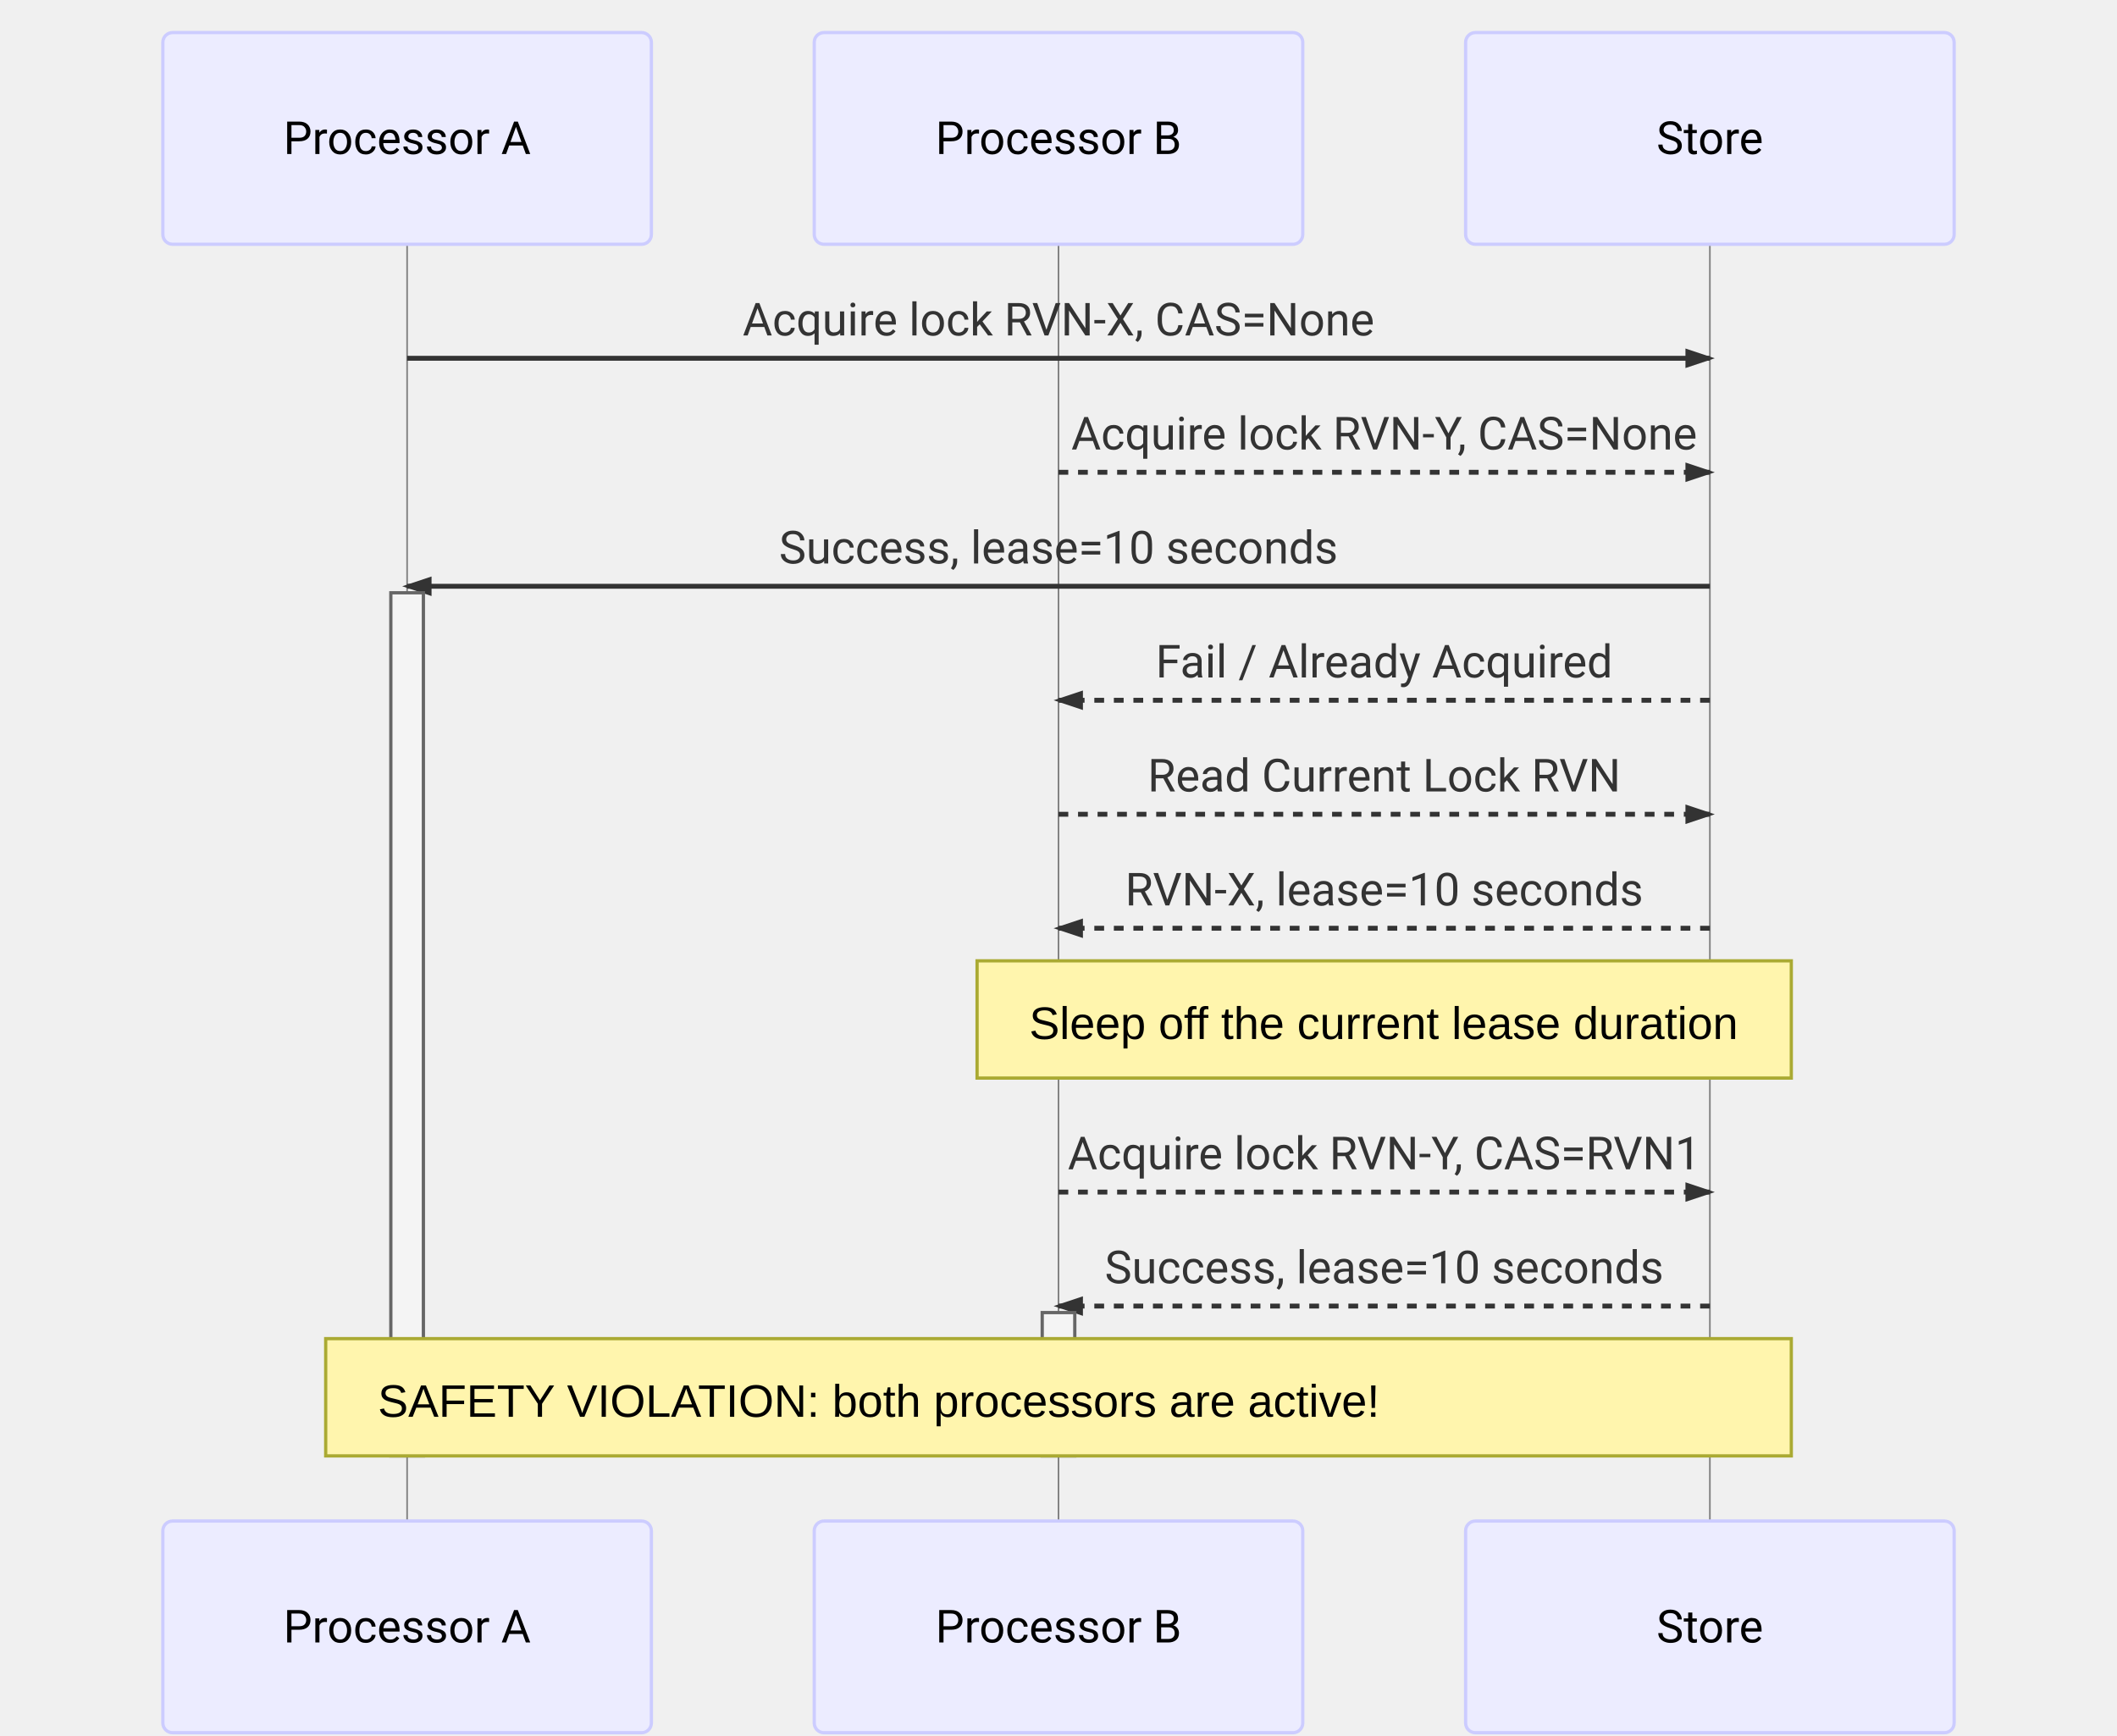
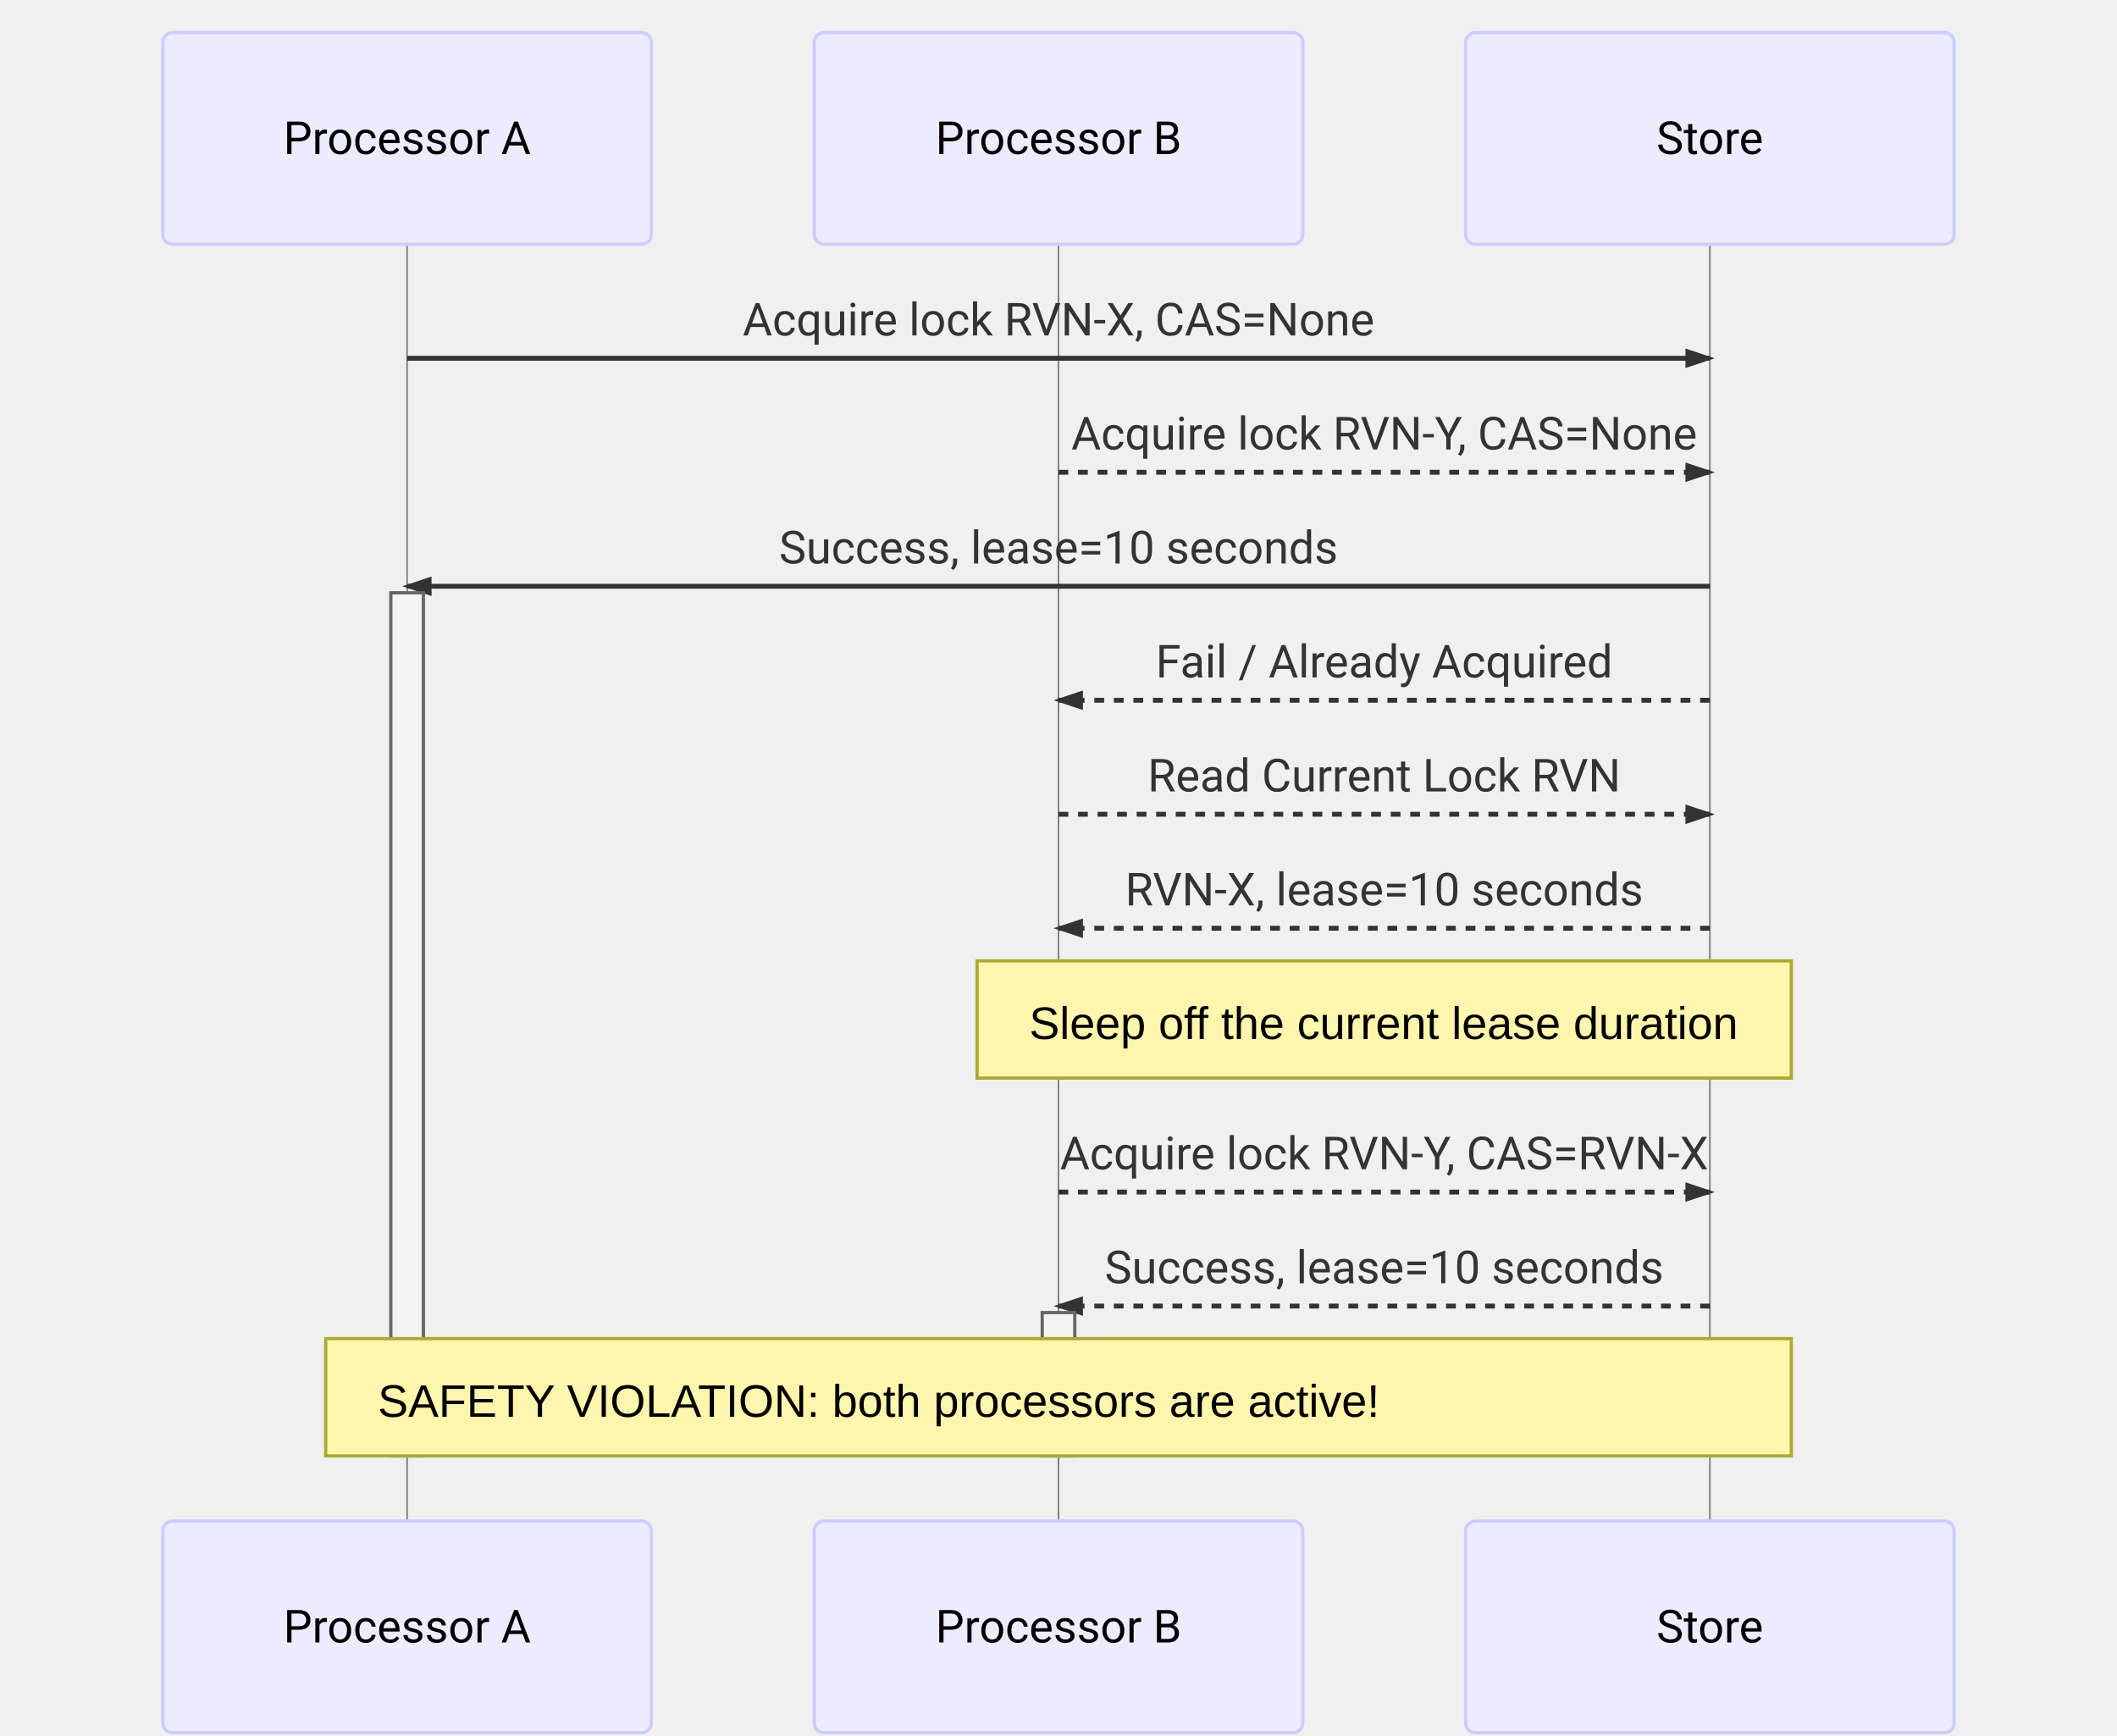
<svg xmlns="http://www.w3.org/2000/svg" id="mermaid-1528075316131" width="100%" height="100%" style="max-width:650px;" viewBox="-50 -10 650 533">
  <style>


#mermaid-1528075316131 .label {
  font-family: 'trebuchet ms', verdana, arial;
  color: #333; }

#mermaid-1528075316131 .node rect,
#mermaid-1528075316131 .node circle,
#mermaid-1528075316131 .node ellipse,
#mermaid-1528075316131 .node polygon {
  fill: #ECECFF;
  stroke: #9370DB;
  stroke-width: 1px; }

#mermaid-1528075316131 .node.clickable {
  cursor: pointer; }

#mermaid-1528075316131 .arrowheadPath {
  fill: #333333; }

#mermaid-1528075316131 .edgePath .path {
  stroke: #333333;
  stroke-width: 1.5px; }

#mermaid-1528075316131 .edgeLabel {
  background-color: #e8e8e8; }

#mermaid-1528075316131 .cluster rect {
  fill: #ffffde !important;
  stroke: #aaaa33 !important;
  stroke-width: 1px !important; }

#mermaid-1528075316131 .cluster text {
  fill: #333; }

#mermaid-1528075316131 div.mermaidTooltip {
  position: absolute;
  text-align: center;
  max-width: 200px;
  padding: 2px;
  font-family: 'trebuchet ms', verdana, arial;
  font-size: 12px;
  background: #ffffde;
  border: 1px solid #aaaa33;
  border-radius: 2px;
  pointer-events: none;
  z-index: 100; }

#mermaid-1528075316131 .actor {
  stroke: #CCCCFF;
  fill: #ECECFF; }

#mermaid-1528075316131 text.actor {
  fill: black;
  stroke: none; }

#mermaid-1528075316131 .actor-line {
  stroke: grey; }

#mermaid-1528075316131 .messageLine0 {
  stroke-width: 1.5;
  stroke-dasharray: '2 2';
  marker-end: 'url(#arrowhead)';
  stroke: #333; }

#mermaid-1528075316131 .messageLine1 {
  stroke-width: 1.5;
  stroke-dasharray: '2 2';
  stroke: #333; }

#mermaid-1528075316131 #arrowhead {
  fill: #333; }

#mermaid-1528075316131 #crosshead path {
  fill: #333 !important;
  stroke: #333 !important; }

#mermaid-1528075316131 .messageText {
  fill: #333;
  stroke: none; }

#mermaid-1528075316131 .labelBox {
  stroke: #CCCCFF;
  fill: #ECECFF; }

#mermaid-1528075316131 .labelText {
  fill: black;
  stroke: none; }

#mermaid-1528075316131 .loopText {
  fill: black;
  stroke: none; }

#mermaid-1528075316131 .loopLine {
  stroke-width: 2;
  stroke-dasharray: '2 2';
  marker-end: 'url(#arrowhead)';
  stroke: #CCCCFF; }

#mermaid-1528075316131 .note {
  stroke: #aaaa33;
  fill: #fff5ad; }

#mermaid-1528075316131 .noteText {
  fill: black;
  stroke: none;
  font-family: 'trebuchet ms', verdana, arial;
  font-size: 14px; }


#mermaid-1528075316131 .section {
  stroke: none;
  opacity: 0.2; }

#mermaid-1528075316131 .section0 {
  fill: rgba(102, 102, 255, 0.49); }

#mermaid-1528075316131 .section2 {
  fill: #fff400; }

#mermaid-1528075316131 .section1,
#mermaid-1528075316131 .section3 {
  fill: white;
  opacity: 0.2; }

#mermaid-1528075316131 .sectionTitle0 {
  fill: #333; }

#mermaid-1528075316131 .sectionTitle1 {
  fill: #333; }

#mermaid-1528075316131 .sectionTitle2 {
  fill: #333; }

#mermaid-1528075316131 .sectionTitle3 {
  fill: #333; }

#mermaid-1528075316131 .sectionTitle {
  text-anchor: start;
  font-size: 11px;
  text-height: 14px; }


#mermaid-1528075316131 .grid .tick {
  stroke: lightgrey;
  opacity: 0.3;
  shape-rendering: crispEdges; }

#mermaid-1528075316131 .grid path {
  stroke-width: 0; }


#mermaid-1528075316131 .today {
  fill: none;
  stroke: red;
  stroke-width: 2px; }



#mermaid-1528075316131 .task {
  stroke-width: 2; }

#mermaid-1528075316131 .taskText {
  text-anchor: middle;
  font-size: 11px; }

#mermaid-1528075316131 .taskTextOutsideRight {
  fill: black;
  text-anchor: start;
  font-size: 11px; }

#mermaid-1528075316131 .taskTextOutsideLeft {
  fill: black;
  text-anchor: end;
  font-size: 11px; }


#mermaid-1528075316131 .taskText0,
#mermaid-1528075316131 .taskText1,
#mermaid-1528075316131 .taskText2,
#mermaid-1528075316131 .taskText3 {
  fill: white; }

#mermaid-1528075316131 .task0,
#mermaid-1528075316131 .task1,
#mermaid-1528075316131 .task2,
#mermaid-1528075316131 .task3 {
  fill: #8a90dd;
  stroke: #534fbc; }

#mermaid-1528075316131 .taskTextOutside0,
#mermaid-1528075316131 .taskTextOutside2 {
  fill: black; }

#mermaid-1528075316131 .taskTextOutside1,
#mermaid-1528075316131 .taskTextOutside3 {
  fill: black; }


#mermaid-1528075316131 .active0,
#mermaid-1528075316131 .active1,
#mermaid-1528075316131 .active2,
#mermaid-1528075316131 .active3 {
  fill: #bfc7ff;
  stroke: #534fbc; }

#mermaid-1528075316131 .activeText0,
#mermaid-1528075316131 .activeText1,
#mermaid-1528075316131 .activeText2,
#mermaid-1528075316131 .activeText3 {
  fill: black !important; }


#mermaid-1528075316131 .done0,
#mermaid-1528075316131 .done1,
#mermaid-1528075316131 .done2,
#mermaid-1528075316131 .done3 {
  stroke: grey;
  fill: lightgrey;
  stroke-width: 2; }

#mermaid-1528075316131 .doneText0,
#mermaid-1528075316131 .doneText1,
#mermaid-1528075316131 .doneText2,
#mermaid-1528075316131 .doneText3 {
  fill: black !important; }


#mermaid-1528075316131 .crit0,
#mermaid-1528075316131 .crit1,
#mermaid-1528075316131 .crit2,
#mermaid-1528075316131 .crit3 {
  stroke: #ff8888;
  fill: red;
  stroke-width: 2; }

#mermaid-1528075316131 .activeCrit0,
#mermaid-1528075316131 .activeCrit1,
#mermaid-1528075316131 .activeCrit2,
#mermaid-1528075316131 .activeCrit3 {
  stroke: #ff8888;
  fill: #bfc7ff;
  stroke-width: 2; }

#mermaid-1528075316131 .doneCrit0,
#mermaid-1528075316131 .doneCrit1,
#mermaid-1528075316131 .doneCrit2,
#mermaid-1528075316131 .doneCrit3 {
  stroke: #ff8888;
  fill: lightgrey;
  stroke-width: 2;
  cursor: pointer;
  shape-rendering: crispEdges; }

#mermaid-1528075316131 .doneCritText0,
#mermaid-1528075316131 .doneCritText1,
#mermaid-1528075316131 .doneCritText2,
#mermaid-1528075316131 .doneCritText3 {
  fill: black !important; }

#mermaid-1528075316131 .activeCritText0,
#mermaid-1528075316131 .activeCritText1,
#mermaid-1528075316131 .activeCritText2,
#mermaid-1528075316131 .activeCritText3 {
  fill: black !important; }

#mermaid-1528075316131 .titleText {
  text-anchor: middle;
  font-size: 18px;
  fill: black; }

#mermaid-1528075316131 g.classGroup text {
  fill: #9370DB;
  stroke: none;
  font-family: 'trebuchet ms', verdana, arial;
  font-size: 10px; }

#mermaid-1528075316131 g.classGroup rect {
  fill: #ECECFF;
  stroke: #9370DB; }

#mermaid-1528075316131 g.classGroup line {
  stroke: #9370DB;
  stroke-width: 1; }

#mermaid-1528075316131 .classLabel .box {
  stroke: none;
  stroke-width: 0;
  fill: #ECECFF;
  opacity: 0.5; }

#mermaid-1528075316131 .classLabel .label {
  fill: #9370DB;
  font-size: 10px; }

#mermaid-1528075316131 .relation {
  stroke: #9370DB;
  stroke-width: 1;
  fill: none; }

#mermaid-1528075316131 #compositionStart {
  fill: #9370DB;
  stroke: #9370DB;
  stroke-width: 1; }

#mermaid-1528075316131 #compositionEnd {
  fill: #9370DB;
  stroke: #9370DB;
  stroke-width: 1; }

#mermaid-1528075316131 #aggregationStart {
  fill: #ECECFF;
  stroke: #9370DB;
  stroke-width: 1; }

#mermaid-1528075316131 #aggregationEnd {
  fill: #ECECFF;
  stroke: #9370DB;
  stroke-width: 1; }

#mermaid-1528075316131 #dependencyStart {
  fill: #9370DB;
  stroke: #9370DB;
  stroke-width: 1; }

#mermaid-1528075316131 #dependencyEnd {
  fill: #9370DB;
  stroke: #9370DB;
  stroke-width: 1; }

#mermaid-1528075316131 #extensionStart {
  fill: #9370DB;
  stroke: #9370DB;
  stroke-width: 1; }

#mermaid-1528075316131 #extensionEnd {
  fill: #9370DB;
  stroke: #9370DB;
  stroke-width: 1; }

#mermaid-1528075316131 .commit-id,
#mermaid-1528075316131 .commit-msg,
#mermaid-1528075316131 .branch-label {
  fill: lightgrey;
  color: lightgrey; }
</style>
  <style>#mermaid-1528075316131 {
    color: rgba(0, 0, 0, 0.65);
    font: normal normal 400 normal 14px / 21px "Monospaced Number", "Chinese Quote", -apple-system, system-ui, "Segoe UI", Roboto, "PingFang SC", "Hiragino Sans GB", "Microsoft YaHei", "Helvetica Neue", Helvetica, Arial, sans-serif;
  }</style>
  <g />
  <g>
    <line id="actor5274" x1="75" y1="5" x2="75" y2="522" class="actor-line" stroke-width="0.5px" stroke="#999" />
    <rect x="0" y="0" fill="#eaeaea" stroke="#666" width="150" height="65" rx="3" ry="3" class="actor" />
    <text x="75" y="32.5" dominant-baseline="central" alignment-baseline="central" class="actor" style="text-anchor: middle;">
      <tspan x="75" dy="0">Processor A</tspan>
    </text>
  </g>
  <g>
    <line id="actor5275" x1="275" y1="5" x2="275" y2="522" class="actor-line" stroke-width="0.5px" stroke="#999" />
    <rect x="200" y="0" fill="#eaeaea" stroke="#666" width="150" height="65" rx="3" ry="3" class="actor" />
    <text x="275" y="32.5" dominant-baseline="central" alignment-baseline="central" class="actor" style="text-anchor: middle;">
      <tspan x="275" dy="0">Processor B</tspan>
    </text>
  </g>
  <g>
    <line id="actor5276" x1="475" y1="5" x2="475" y2="522" class="actor-line" stroke-width="0.5px" stroke="#999" />
    <rect x="400" y="0" fill="#eaeaea" stroke="#666" width="150" height="65" rx="3" ry="3" class="actor" />
    <text x="475" y="32.5" dominant-baseline="central" alignment-baseline="central" class="actor" style="text-anchor: middle;">
      <tspan x="475" dy="0">Store</tspan>
    </text>
  </g>
  <defs>
    <marker id="arrowhead" refX="5" refY="2" markerWidth="6" markerHeight="4" orient="auto">
      <path d="M 0,0 V 4 L6,2 Z" />
    </marker>
  </defs>
  <defs>
    <marker id="crosshead" markerWidth="15" markerHeight="8" orient="auto" refX="16" refY="4">
      <path fill="black" stroke="#000000" stroke-width="1px" d="M 9,2 V 6 L16,4 Z" style="stroke-dasharray: 0, 0;" />
      <path fill="none" stroke="#000000" stroke-width="1px" d="M 0,1 L 6,7 M 6,1 L 0,7" style="stroke-dasharray: 0, 0;" />
    </marker>
  </defs>
  <g>
    <text x="275" y="93" class="messageText" style="text-anchor: middle;">Acquire lock RVN-X, CAS=None</text>
    <line x1="75" y1="100" x2="475" y2="100" class="messageLine0" stroke-width="2" stroke="black" marker-end="url(#arrowhead)" style="fill: none;" />
  </g>
  <g>
    <text x="375" y="128" class="messageText" style="text-anchor: middle;">Acquire lock RVN-Y, CAS=None</text>
    <line x1="275" y1="135" x2="475" y2="135" class="messageLine1" stroke-width="2" stroke="black" marker-end="url(#arrowhead)" style="stroke-dasharray: 3, 3; fill: none;" />
  </g>
  <g>
    <text x="275" y="163" class="messageText" style="text-anchor: middle;">Success, lease=10 seconds</text>
    <line x1="475" y1="170" x2="75" y2="170" class="messageLine0" stroke-width="2" stroke="black" marker-end="url(#arrowhead)" style="fill: none;" />
  </g>
  <g>
    <rect x="70" y="172" fill="#f4f4f4" stroke="#666" width="10" height="265" rx="0" ry="0" />
  </g>
  <g>
    <text x="375" y="198" class="messageText" style="text-anchor: middle;">Fail / Already Acquired</text>
    <line x1="475" y1="205" x2="275" y2="205" class="messageLine1" stroke-width="2" stroke="black" marker-end="url(#arrowhead)" style="stroke-dasharray: 3, 3; fill: none;" />
  </g>
  <g>
    <text x="375" y="233" class="messageText" style="text-anchor: middle;">Read Current Lock RVN</text>
    <line x1="275" y1="240" x2="475" y2="240" class="messageLine1" stroke-width="2" stroke="black" marker-end="url(#arrowhead)" style="stroke-dasharray: 3, 3; fill: none;" />
  </g>
  <g>
    <text x="375" y="268" class="messageText" style="text-anchor: middle;">RVN-X, lease=10 seconds</text>
    <line x1="475" y1="275" x2="275" y2="275" class="messageLine1" stroke-width="2" stroke="black" marker-end="url(#arrowhead)" style="stroke-dasharray: 3, 3; fill: none;" />
  </g>
  <g>
    <rect x="250" y="285" fill="#EDF2AE" stroke="#666" width="250" height="36" rx="0" ry="0" class="note" />
    <text x="246" y="309" fill="black" class="noteText">
      <tspan x="266" fill="black">Sleep off the current lease duration</tspan>
    </text>
  </g>
  <g>
-     <text x="375" y="349" class="messageText" style="text-anchor: middle;">Acquire lock RVN-Y, CAS=RVN1</text>
+     <text x="375" y="349" class="messageText" style="text-anchor: middle;">Acquire lock RVN-Y, CAS=RVN-X</text>
    <line x1="275" y1="356" x2="475" y2="356" class="messageLine1" stroke-width="2" stroke="black" marker-end="url(#arrowhead)" style="stroke-dasharray: 3, 3; fill: none;" />
  </g>
  <g>
    <text x="375" y="384" class="messageText" style="text-anchor: middle;">Success, lease=10 seconds</text>
    <line x1="475" y1="391" x2="275" y2="391" class="messageLine1" stroke-width="2" stroke="black" marker-end="url(#arrowhead)" style="stroke-dasharray: 3, 3; fill: none;" />
  </g>
  <g>
    <rect x="270" y="393" fill="#f4f4f4" stroke="#666" width="10" height="44" rx="0" ry="0" />
  </g>
  <g>
    <rect x="50" y="401" fill="#EDF2AE" stroke="#666" width="450" height="36" rx="0" ry="0" class="note" />
    <text x="46" y="425" fill="black" class="noteText">
      <tspan x="66" fill="black">SAFETY VIOLATION: both processors are active!</tspan>
    </text>
  </g>
  <g>
    <rect x="0" y="457" fill="#eaeaea" stroke="#666" width="150" height="65" rx="3" ry="3" class="actor" />
    <text x="75" y="489.5" dominant-baseline="central" alignment-baseline="central" class="actor" style="text-anchor: middle;">
      <tspan x="75" dy="0">Processor A</tspan>
    </text>
  </g>
  <g>
    <rect x="200" y="457" fill="#eaeaea" stroke="#666" width="150" height="65" rx="3" ry="3" class="actor" />
    <text x="275" y="489.5" dominant-baseline="central" alignment-baseline="central" class="actor" style="text-anchor: middle;">
      <tspan x="275" dy="0">Processor B</tspan>
    </text>
  </g>
  <g>
    <rect x="400" y="457" fill="#eaeaea" stroke="#666" width="150" height="65" rx="3" ry="3" class="actor" />
    <text x="475" y="489.5" dominant-baseline="central" alignment-baseline="central" class="actor" style="text-anchor: middle;">
      <tspan x="475" dy="0">Store</tspan>
    </text>
  </g>
</svg>
